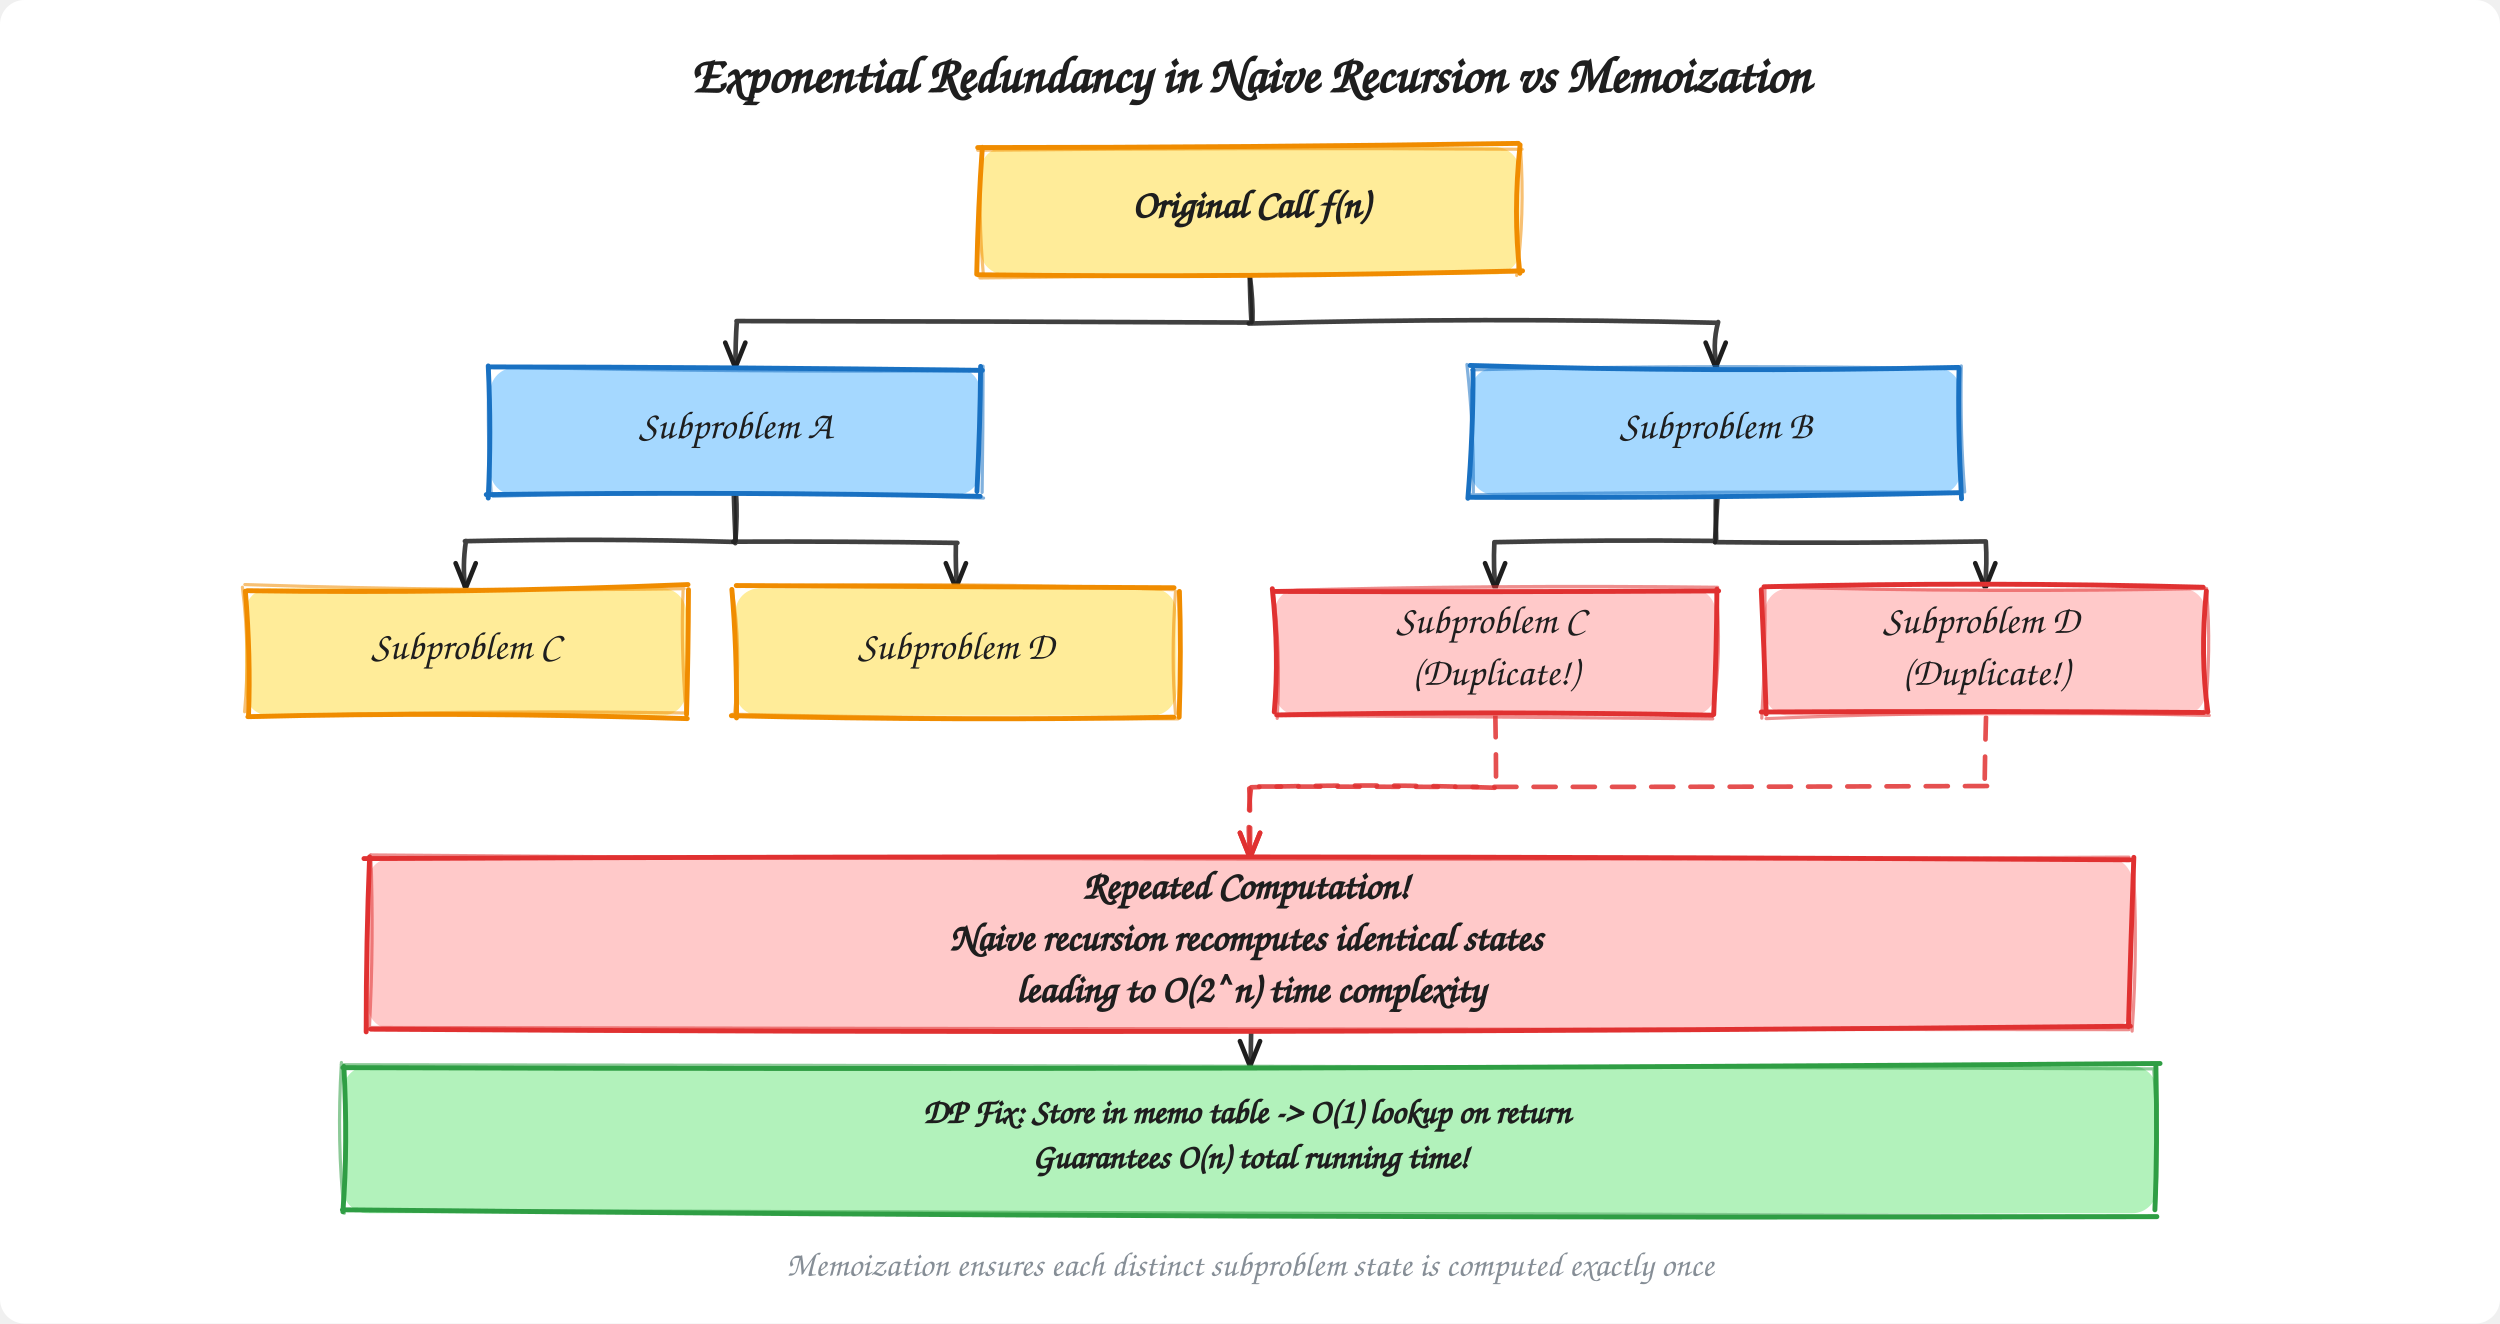
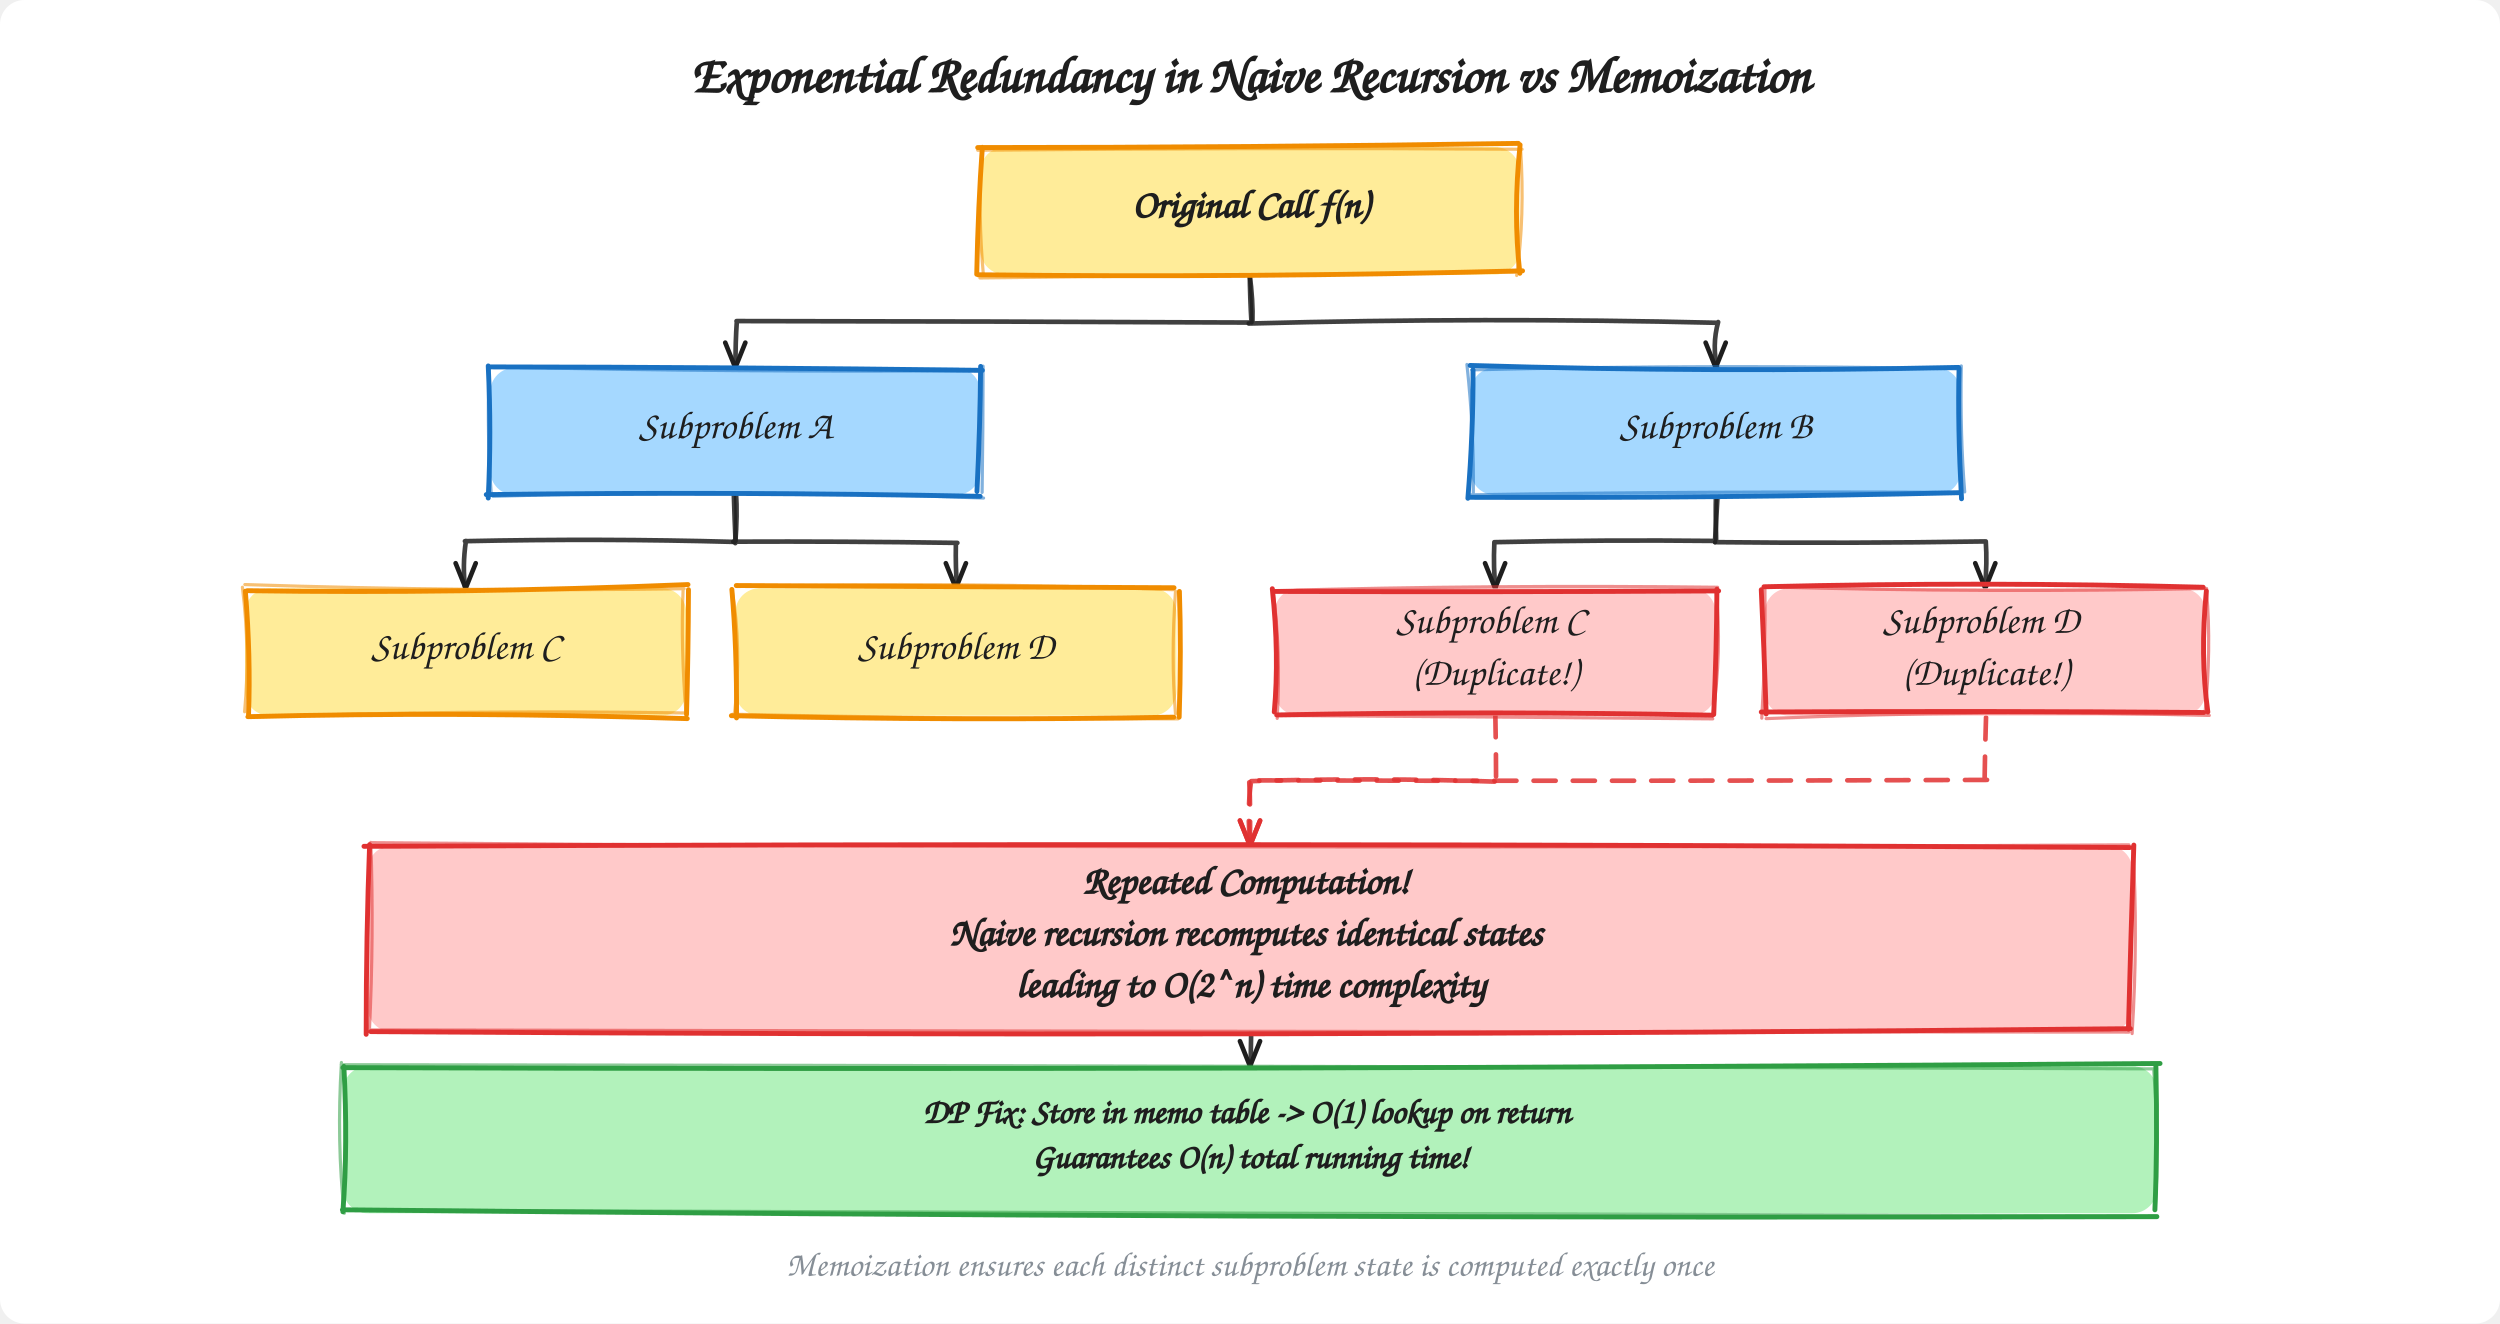
<svg xmlns="http://www.w3.org/2000/svg" width="1020" height="540" viewBox="0 0 1020 540" role="img" aria-label="Exponential Redundancy in Naive Recursion vs Memoization">
  <rect width="1020" height="540" fill="#ffffff" rx="10" />
  <text text-anchor="middle" dominant-baseline="central" font-family="&quot;Segoe Print&quot;, &quot;Bradley Hand&quot;, Chilanka, &quot;Comic Sans MS&quot;, &quot;Comic Neue&quot;, cursive" font-size="21" font-weight="bold" fill="#1e1e1e">
    <tspan x="510.0" y="34.0">Exponential Redundancy in Naive Recursion vs Memoization</tspan>
  </text>
  <path d="M509.9 111.5 Q510.0 121.6 510.6 131.5 M509.5 131.6 Q405.1 131.1 300.5 131.0 M300.6 131.5 Q300.1 138.8 300.0 150.0" fill="none" stroke="#1e1e1e" stroke-width="1.9" stroke-linecap="round" opacity="0.85" />
  <path d="M295.9 139.8 L300.0 150.0 L304.1 139.8" fill="none" stroke="#1e1e1e" stroke-width="1.9" stroke-linecap="round" stroke-linejoin="round" />
  <path d="M509.8 111.5 Q511.3 122.8 511.0 131.4 M509.5 132.0 Q606.3 129.4 700.4 131.7 M701.0 131.4 Q698.4 141.0 700.7 150.7" fill="none" stroke="#1e1e1e" stroke-width="1.9" stroke-linecap="round" opacity="0.85" />
  <path d="M695.9 139.8 L700.0 150.0 L704.1 139.8" fill="none" stroke="#1e1e1e" stroke-width="1.9" stroke-linecap="round" stroke-linejoin="round" />
  <path d="M299.4 201.7 Q299.7 211.8 300.1 220.7 M299.7 221.1 Q245.3 219.6 189.7 220.8 M190.1 220.7 Q188.6 231.0 189.8 240.1" fill="none" stroke="#1e1e1e" stroke-width="1.9" stroke-linecap="round" opacity="0.85" />
  <path d="M185.9 229.8 L190.0 240.0 L194.1 229.8" fill="none" stroke="#1e1e1e" stroke-width="1.9" stroke-linecap="round" stroke-linejoin="round" />
  <path d="M300.3 201.2 Q300.9 210.0 300.0 221.6 M299.2 221.0 Q343.5 220.8 390.6 221.5 M390.0 221.6 Q389.8 232.2 390.5 239.2" fill="none" stroke="#1e1e1e" stroke-width="1.9" stroke-linecap="round" opacity="0.85" />
  <path d="M385.9 229.8 L390.0 240.0 L394.1 229.8" fill="none" stroke="#1e1e1e" stroke-width="1.9" stroke-linecap="round" stroke-linejoin="round" />
  <path d="M700.8 201.6 Q700.3 211.5 699.7 221.2 M699.6 220.7 Q655.0 220.2 610.2 221.2 M609.7 221.2 Q609.2 232.1 610.2 240.0" fill="none" stroke="#1e1e1e" stroke-width="1.9" stroke-linecap="round" opacity="0.85" />
  <path d="M605.9 229.8 L610.0 240.0 L614.1 229.8" fill="none" stroke="#1e1e1e" stroke-width="1.9" stroke-linecap="round" stroke-linejoin="round" />
  <path d="M700.1 201.8 Q699.9 209.7 700.2 220.9 M699.8 221.2 Q753.2 221.8 809.9 220.9 M810.2 220.9 Q810.8 229.9 809.9 239.0" fill="none" stroke="#1e1e1e" stroke-width="1.9" stroke-linecap="round" opacity="0.85" />
  <path d="M805.9 229.8 L810.0 240.0 L814.1 229.8" fill="none" stroke="#1e1e1e" stroke-width="1.9" stroke-linecap="round" stroke-linejoin="round" />
-   <path d="M610.1 291.8 Q610.4 306.9 610.4 321.5 M609.8 321.4 Q560.4 319.7 510.5 321.2 M510.4 321.5 Q508.7 335.4 510.2 350.2" fill="none" stroke="#e03131" stroke-width="1.9" stroke-linecap="round" stroke-dasharray="9 7" opacity="0.85" />
-   <path d="M505.9 339.8 L510.0 350.0 L514.1 339.8" fill="none" stroke="#e03131" stroke-width="1.9" stroke-linecap="round" stroke-linejoin="round" />
-   <path d="M810.3 292.7 Q809.9 305.7 809.7 321.7 M810.7 320.7 Q659.2 321.3 510.7 320.9 M509.7 321.7 Q510.3 333.8 509.9 349.5" fill="none" stroke="#e03131" stroke-width="1.9" stroke-linecap="round" stroke-dasharray="9 7" opacity="0.85" />
-   <path d="M505.9 339.8 L510.0 350.0 L514.1 339.8" fill="none" stroke="#e03131" stroke-width="1.9" stroke-linecap="round" stroke-linejoin="round" />
-   <path d="M510.5 419.1 Q510.3 427.6 510.3 435.9" fill="none" stroke="#1e1e1e" stroke-width="1.9" stroke-linecap="round" opacity="0.85" />
+   <path d="M610.1 291.8 Q610.4 305.7 610.4 319.0 M609.8 318.9 Q560.4 317.2 510.5 318.7 M510.4 319.0 Q508.7 331.6 510.2 345.2" fill="none" stroke="#e03131" stroke-width="1.9" stroke-linecap="round" stroke-dasharray="9 7" opacity="0.85" />
+   <path d="M505.9 334.8 L510.0 345.0 L514.1 334.8" fill="none" stroke="#e03131" stroke-width="1.9" stroke-linecap="round" stroke-linejoin="round" />
+   <path d="M810.3 292.7 Q809.9 304.4 809.7 319.2 M810.7 318.2 Q659.2 318.8 510.7 318.4 M509.7 319.2 Q510.3 330.1 509.9 344.5" fill="none" stroke="#e03131" stroke-width="1.9" stroke-linecap="round" stroke-dasharray="9 7" opacity="0.85" />
+   <path d="M505.9 334.8 L510.0 345.0 L514.1 334.8" fill="none" stroke="#e03131" stroke-width="1.9" stroke-linecap="round" stroke-linejoin="round" />
+   <path d="M510.5 420.1 Q510.3 428.1 510.3 435.9" fill="none" stroke="#1e1e1e" stroke-width="1.9" stroke-linecap="round" opacity="0.85" />
  <path d="M505.9 424.8 L510.0 435.0 L514.1 424.8" fill="none" stroke="#1e1e1e" stroke-width="1.9" stroke-linecap="round" stroke-linejoin="round" />
  <rect x="400.0" y="60.0" width="220.0" height="52.0" rx="10" fill="#ffec99" />
  <path d="M398.9 60.2 Q509.4 60.2 619.5 58.5 M620.2 59.1 Q617.3 86.9 620.1 111.5 M621.2 110.5 Q509.5 113.4 399.0 112.1 M398.5 111.9 Q399.1 83.5 400.8 60.1" fill="none" stroke="#f08c00" stroke-width="2" stroke-linecap="round" />
  <path d="M398.9 61.3 Q511.1 60.2 621.0 60.9 M620.4 60.6 Q622.2 88.1 618.8 112.4 M618.9 111.0 Q509.4 112.1 399.8 113.4 M401.3 113.1 Q398.9 87.2 400.6 61.1" fill="none" stroke="#f08c00" stroke-width="1.3" stroke-linecap="round" opacity="0.55" />
  <text text-anchor="middle" dominant-baseline="central" font-family="&quot;Segoe Print&quot;, &quot;Bradley Hand&quot;, Chilanka, &quot;Comic Sans MS&quot;, &quot;Comic Neue&quot;, cursive" font-size="16" font-weight="bold" fill="#1e1e1e">
    <tspan x="510.0" y="86.0">Original Call f(n)</tspan>
  </text>
  <rect x="200.0" y="150.0" width="200.0" height="52.0" rx="10" fill="#a5d8ff" />
  <path d="M200.1 149.7 Q297.4 149.8 400.8 151.1 M400.1 149.5 Q399.9 173.9 398.6 200.5 M399.9 202.5 Q298.4 200.5 198.4 201.8 M199.2 203.2 Q200.5 176.6 199.2 149.3" fill="none" stroke="#1971c2" stroke-width="2" stroke-linecap="round" />
  <path d="M201.4 149.7 Q302.3 152.0 400.1 151.2 M401.1 149.4 Q401.1 173.2 400.7 200.9 M401.3 203.2 Q301.6 199.4 201.1 202.5 M200.4 201.2 Q198.7 178.8 199.5 150.2" fill="none" stroke="#1971c2" stroke-width="1.3" stroke-linecap="round" opacity="0.55" />
  <text text-anchor="middle" dominant-baseline="central" font-family="&quot;Segoe Print&quot;, &quot;Bradley Hand&quot;, Chilanka, &quot;Comic Sans MS&quot;, &quot;Comic Neue&quot;, cursive" font-size="16" font-weight="normal" fill="#1e1e1e">
    <tspan x="300.0" y="176.0">Subproblem A</tspan>
  </text>
  <rect x="600.0" y="150.0" width="200.0" height="52.0" rx="10" fill="#a5d8ff" />
  <path d="M599.8 149.1 Q698.5 152.1 799.1 149.9 M799.3 150.3 Q798.7 173.8 800.3 203.5 M800.2 201.0 Q701.7 203.3 599.2 202.9 M598.9 203.3 Q601.1 176.2 601.0 150.9" fill="none" stroke="#1971c2" stroke-width="2" stroke-linecap="round" />
  <path d="M600.5 150.9 Q700.7 148.5 798.6 150.5 M800.2 149.3 Q799.7 177.7 801.6 200.7 M799.4 200.9 Q697.2 200.3 599.6 201.9 M601.1 202.8 Q601.5 175.9 598.5 148.7" fill="none" stroke="#1971c2" stroke-width="1.3" stroke-linecap="round" opacity="0.55" />
  <text text-anchor="middle" dominant-baseline="central" font-family="&quot;Segoe Print&quot;, &quot;Bradley Hand&quot;, Chilanka, &quot;Comic Sans MS&quot;, &quot;Comic Neue&quot;, cursive" font-size="16" font-weight="normal" fill="#1e1e1e">
    <tspan x="700.0" y="176.0">Subproblem B</tspan>
  </text>
  <rect x="100.0" y="240.0" width="180.0" height="52.0" rx="10" fill="#ffec99" />
  <path d="M100.9 241.0 Q188.0 242.3 280.7 238.5 M280.9 240.6 Q280.8 267.0 280.1 291.5 M280.4 293.2 Q188.1 290.2 101.2 292.4 M101.4 291.7 Q102.3 268.0 100.1 241.2" fill="none" stroke="#f08c00" stroke-width="2" stroke-linecap="round" />
  <path d="M99.9 238.5 Q192.0 241.5 279.1 240.2 M278.7 240.8 Q277.7 263.5 279.9 291.1 M280.3 290.9 Q188.7 289.5 100.8 292.6 M99.8 290.4 Q102.1 265.2 98.9 239.6" fill="none" stroke="#f08c00" stroke-width="1.3" stroke-linecap="round" opacity="0.55" />
  <text text-anchor="middle" dominant-baseline="central" font-family="&quot;Segoe Print&quot;, &quot;Bradley Hand&quot;, Chilanka, &quot;Comic Sans MS&quot;, &quot;Comic Neue&quot;, cursive" font-size="16" font-weight="normal" fill="#1e1e1e">
    <tspan x="190.0" y="266.0">Subproblem C</tspan>
  </text>
  <rect x="300.0" y="240.0" width="180.0" height="52.0" rx="10" fill="#ffec99" />
  <path d="M300.4 238.9 Q392.5 239.4 479.0 239.8 M481.2 241.3 Q482.0 264.9 481.1 292.6 M478.9 292.6 Q392.3 294.2 298.4 292.0 M300.5 292.9 Q300.7 264.5 298.6 240.5" fill="none" stroke="#f08c00" stroke-width="2" stroke-linecap="round" />
  <path d="M300.6 239.3 Q389.7 237.2 478.6 240.6 M479.6 241.2 Q477.7 268.4 479.6 291.2 M480.6 293.3 Q391.8 293.4 298.9 291.4 M299.7 291.2 Q302.7 263.9 298.6 240.2" fill="none" stroke="#f08c00" stroke-width="1.3" stroke-linecap="round" opacity="0.55" />
  <text text-anchor="middle" dominant-baseline="central" font-family="&quot;Segoe Print&quot;, &quot;Bradley Hand&quot;, Chilanka, &quot;Comic Sans MS&quot;, &quot;Comic Neue&quot;, cursive" font-size="16" font-weight="normal" fill="#1e1e1e">
    <tspan x="390.0" y="266.0">Subproblem D</tspan>
  </text>
  <rect x="520.0" y="240.0" width="180.0" height="52.0" rx="10" fill="#ffc9c9" />
  <path d="M520.0 241.3 Q610.8 241.6 701.2 241.1 M700.5 240.4 Q700.4 264.7 699.2 291.5 M698.7 291.8 Q608.9 290.0 521.0 291.7 M519.9 290.5 Q522.0 267.5 519.1 240.2" fill="none" stroke="#e03131" stroke-width="2" stroke-linecap="round" />
  <path d="M519.4 241.0 Q609.4 238.5 700.8 239.6 M700.2 241.5 Q702.6 265.5 698.8 292.0 M698.8 293.3 Q608.9 292.5 520.5 291.9 M521.1 293.1 Q522.7 265.2 519.3 240.3" fill="none" stroke="#e03131" stroke-width="1.3" stroke-linecap="round" opacity="0.55" />
  <text text-anchor="middle" dominant-baseline="central" font-family="&quot;Segoe Print&quot;, &quot;Bradley Hand&quot;, Chilanka, &quot;Comic Sans MS&quot;, &quot;Comic Neue&quot;, cursive" font-size="16" font-weight="normal" fill="#1e1e1e">
    <tspan x="610.0" y="255.4">Subproblem C</tspan>
    <tspan x="610.0" y="276.6">(Duplicate!)</tspan>
  </text>
  <rect x="720.0" y="240.0" width="180.0" height="52.0" rx="10" fill="#ffc9c9" />
  <path d="M719.7 239.4 Q809.8 237.2 898.9 239.6 M900.2 241.1 Q897.6 267.5 900.8 290.5 M899.1 290.7 Q810.5 290.0 718.6 290.5 M720.6 291.3 Q719.7 263.2 718.6 240.6" fill="none" stroke="#e03131" stroke-width="2" stroke-linecap="round" />
  <path d="M719.9 239.4 Q812.0 242.0 900.3 240.1 M900.3 241.5 Q902.3 264.4 899.6 291.5 M901.4 291.9 Q807.9 289.4 720.6 293.2 M718.8 293.0 Q720.4 265.8 720.1 240.2" fill="none" stroke="#e03131" stroke-width="1.3" stroke-linecap="round" opacity="0.55" />
  <text text-anchor="middle" dominant-baseline="central" font-family="&quot;Segoe Print&quot;, &quot;Bradley Hand&quot;, Chilanka, &quot;Comic Sans MS&quot;, &quot;Comic Neue&quot;, cursive" font-size="16" font-weight="normal" fill="#1e1e1e">
    <tspan x="810.0" y="255.4">Subproblem D</tspan>
    <tspan x="810.0" y="276.6">(Duplicate!)</tspan>
  </text>
-   <rect x="150.0" y="350.0" width="720.0" height="70.0" rx="10" fill="#ffc9c9" />
-   <path d="M148.5 350.3 Q511.1 348.7 868.9 350.8 M870.6 349.8 Q869.3 387.1 868.4 418.9 M869.2 418.7 Q511.1 422.3 151.3 419.9 M149.4 421.0 Q149.4 383.5 150.8 349.6" fill="none" stroke="#e03131" stroke-width="2" stroke-linecap="round" />
-   <path d="M151.2 348.8 Q507.9 351.8 868.6 349.7 M870.2 350.2 Q872.4 384.5 869.9 420.7 M868.6 420.1 Q508.9 419.9 150.0 419.2 M150.7 419.9 Q152.6 383.8 151.3 348.7" fill="none" stroke="#e03131" stroke-width="1.3" stroke-linecap="round" opacity="0.55" />
+   <rect x="150.0" y="345.0" width="720.0" height="76.0" rx="10" fill="#ffc9c9" />
+   <path d="M148.5 345.3 Q511.1 343.7 868.9 345.8 M870.6 344.8 Q869.3 385.1 868.4 419.9 M869.2 419.7 Q511.1 423.3 151.3 420.9 M149.4 422.0 Q149.4 381.5 150.8 344.6" fill="none" stroke="#e03131" stroke-width="2" stroke-linecap="round" />
+   <path d="M151.2 343.8 Q507.9 346.8 868.6 344.7 M870.2 345.2 Q872.4 382.5 869.9 421.7 M868.6 421.1 Q508.9 420.9 150.0 420.2 M150.7 420.9 Q152.6 381.8 151.3 343.7" fill="none" stroke="#e03131" stroke-width="1.3" stroke-linecap="round" opacity="0.55" />
  <text text-anchor="middle" dominant-baseline="central" font-family="&quot;Segoe Print&quot;, &quot;Bradley Hand&quot;, Chilanka, &quot;Comic Sans MS&quot;, &quot;Comic Neue&quot;, cursive" font-size="16" font-weight="bold" fill="#1e1e1e">
-     <tspan x="510.0" y="363.9">Repeated Computation!</tspan>
-     <tspan x="510.0" y="385.0">Naive recursion recomputes identical states</tspan>
-     <tspan x="510.0" y="406.1">leading to O(2^n) time complexity</tspan>
+     <tspan x="510.0" y="361.9">Repeated Computation!</tspan>
+     <tspan x="510.0" y="383.0">Naive recursion recomputes identical states</tspan>
+     <tspan x="510.0" y="404.1">leading to O(2^n) time complexity</tspan>
  </text>
  <rect x="140.0" y="435.0" width="740.0" height="60.0" rx="10" fill="#b2f2bb" />
  <path d="M139.9 435.6 Q508.9 436.8 881.3 433.9 M879.6 434.7 Q880.3 467.7 879.2 493.6 M880.0 496.4 Q507.8 497.3 139.7 493.6 M139.9 494.4 Q142.0 467.0 140.3 435.1" fill="none" stroke="#2f9e44" stroke-width="2" stroke-linecap="round" />
  <path d="M139.2 434.4 Q511.2 434.8 879.9 436.1 M878.7 436.4 Q881.1 466.9 879.3 493.6 M880.2 496.1 Q509.3 495.0 140.2 493.7 M140.5 495.0 Q137.3 466.2 139.3 433.5" fill="none" stroke="#2f9e44" stroke-width="1.3" stroke-linecap="round" opacity="0.55" />
  <text text-anchor="middle" dominant-baseline="central" font-family="&quot;Segoe Print&quot;, &quot;Bradley Hand&quot;, Chilanka, &quot;Comic Sans MS&quot;, &quot;Comic Neue&quot;, cursive" font-size="14" font-weight="bold" fill="#1e1e1e">
    <tspan x="510.0" y="455.8">DP Fix: Store in memo table -&gt; O(1) lookup on return</tspan>
    <tspan x="510.0" y="474.2">Guarantees O(n) total running time!</tspan>
  </text>
  <text text-anchor="middle" dominant-baseline="central" font-family="&quot;Segoe Print&quot;, &quot;Bradley Hand&quot;, Chilanka, &quot;Comic Sans MS&quot;, &quot;Comic Neue&quot;, cursive" font-size="14" font-weight="normal" fill="#868e96">
    <tspan x="510.0" y="518.0">Memoization ensures each distinct subproblem state is computed exactly once</tspan>
  </text>
</svg>
